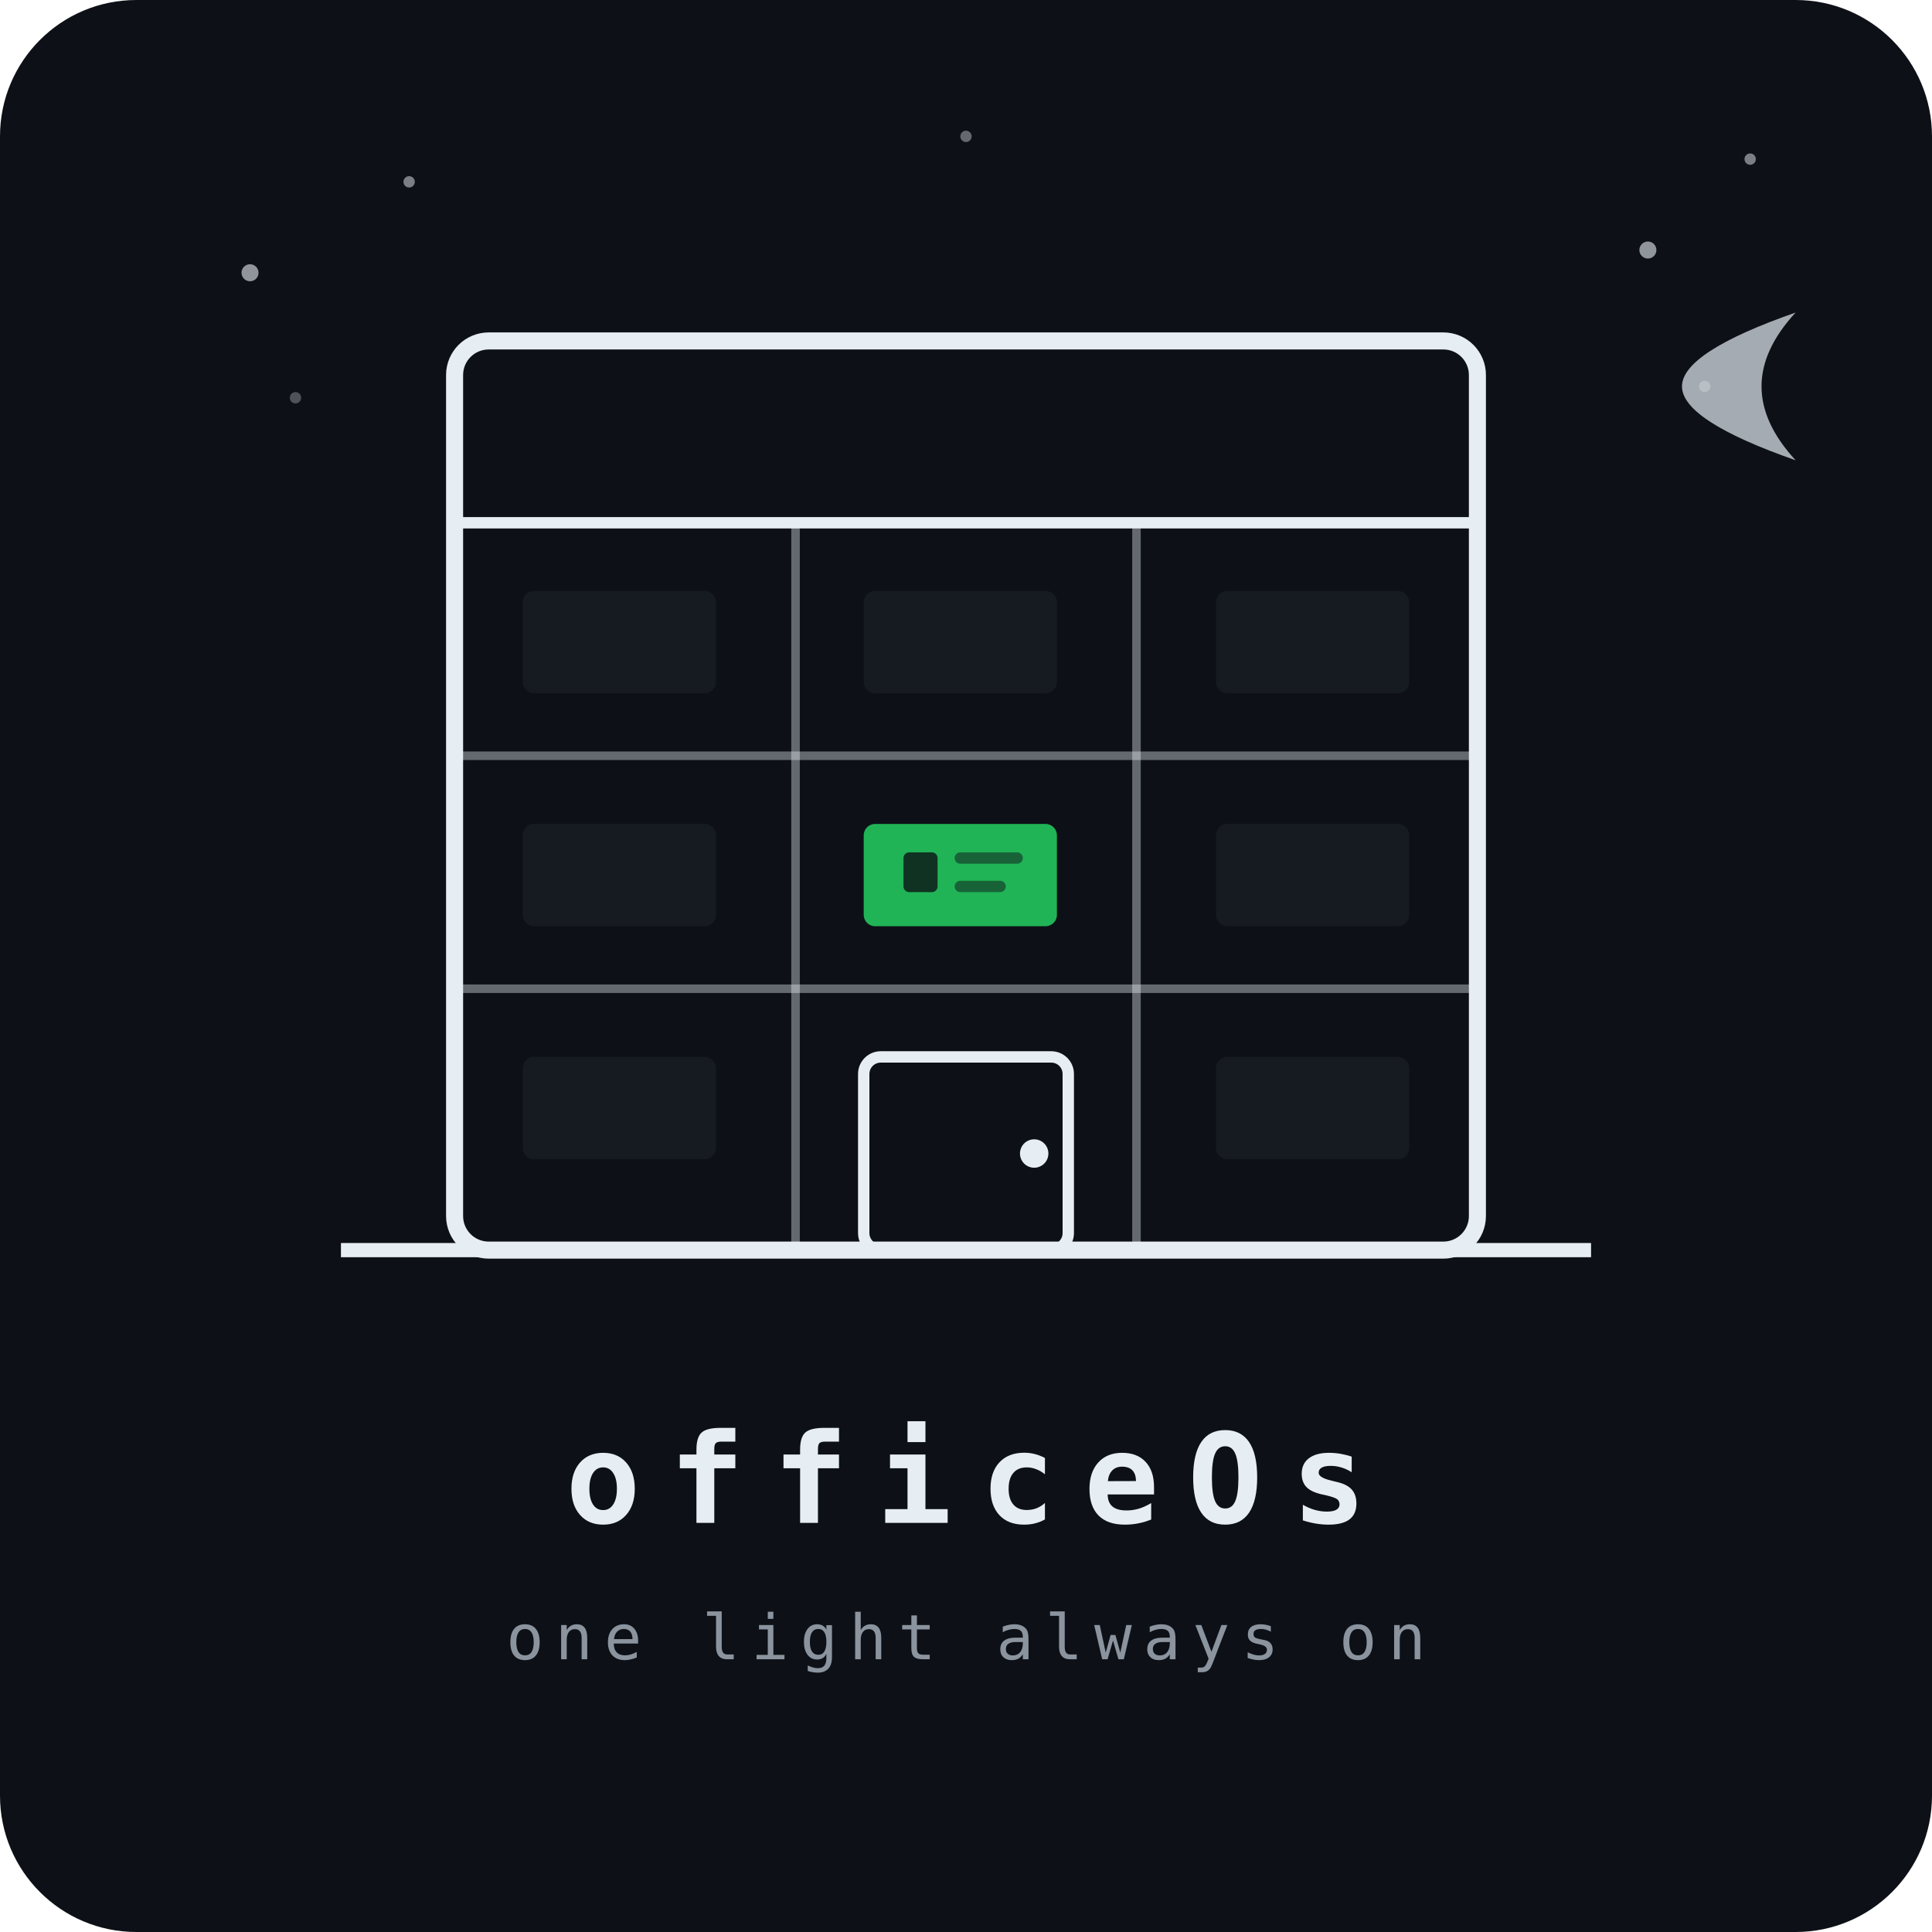
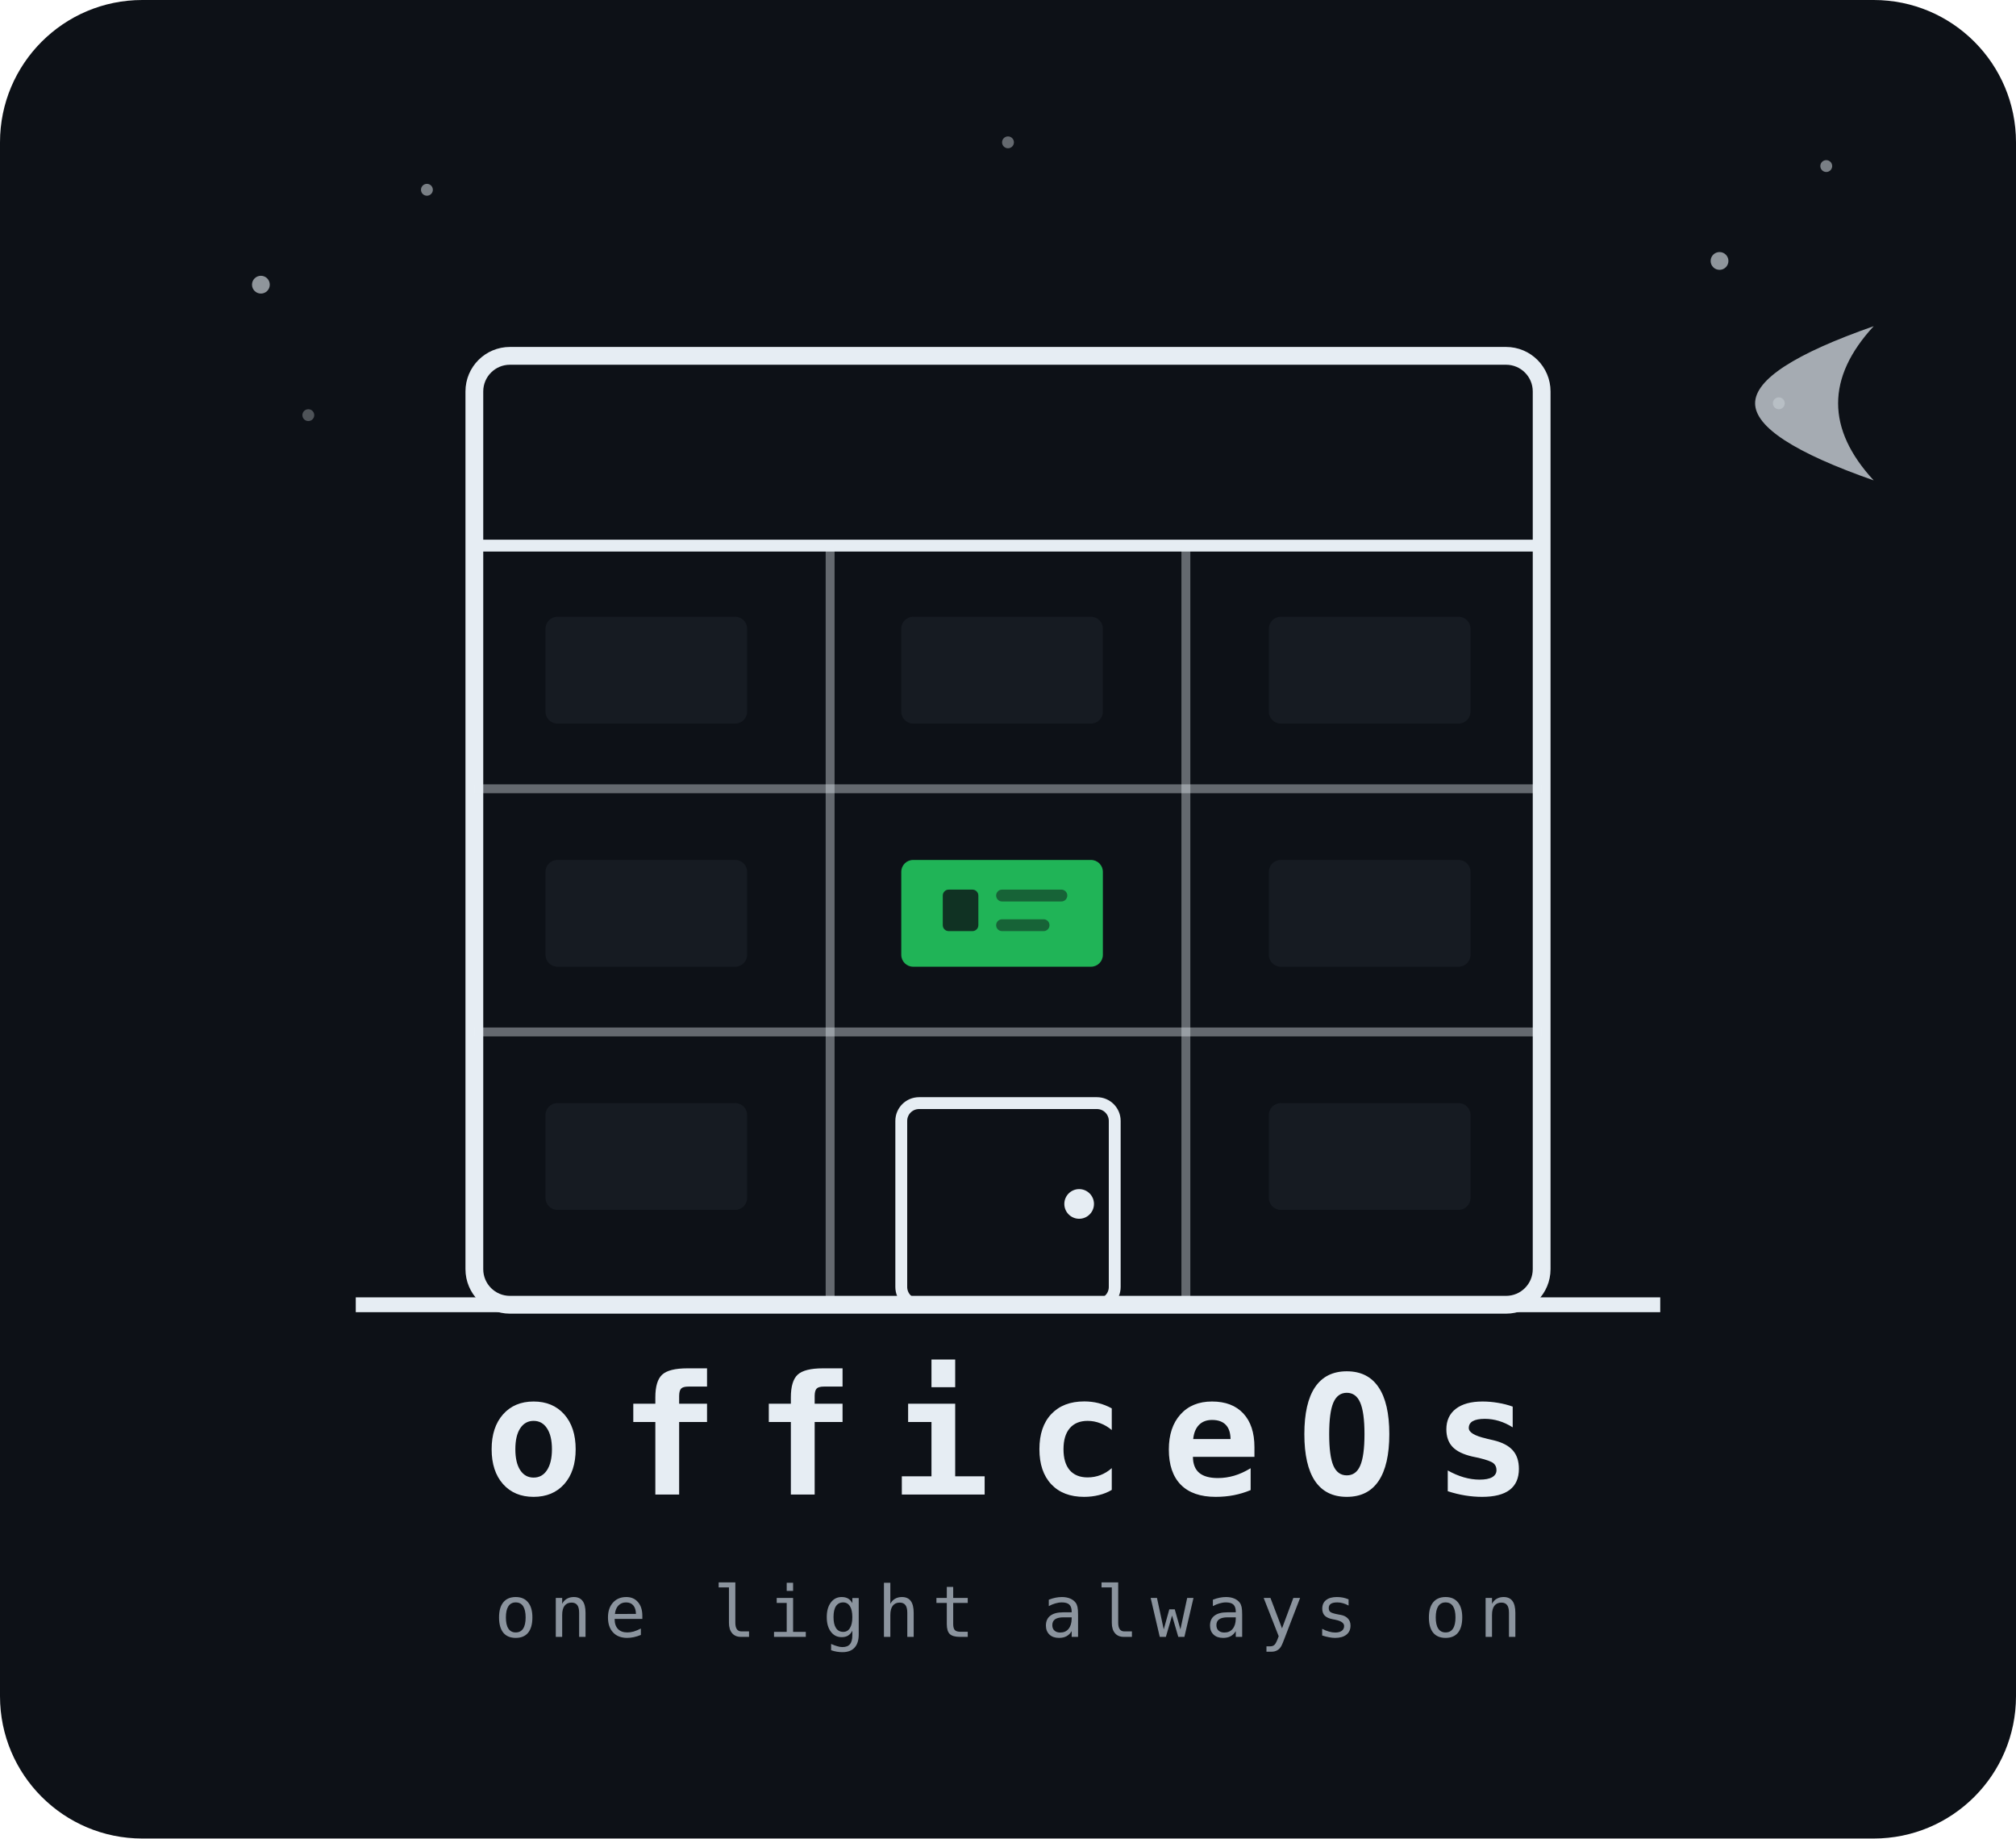
- <svg xmlns="http://www.w3.org/2000/svg" width="340" height="340" viewBox="0 0 340 340">
-   <rect width="340" height="340" rx="24" fill="#0d1117" />
+ <svg xmlns="http://www.w3.org/2000/svg" width="340" height="310" viewBox="0 0 340 310">
+   <rect width="340" height="310" rx="24" fill="#0d1117" />
  <rect x="80" y="60" width="180" height="160" rx="6" fill="none" stroke="#e6edf3" stroke-width="3" />
  <line x1="80" y1="92" x2="260" y2="92" stroke="#e6edf3" stroke-width="2" />
  <line x1="140" y1="92" x2="140" y2="220" stroke="#e6edf3" stroke-width="1.5" opacity="0.4" />
  <line x1="200" y1="92" x2="200" y2="220" stroke="#e6edf3" stroke-width="1.5" opacity="0.4" />
  <line x1="80" y1="133" x2="260" y2="133" stroke="#e6edf3" stroke-width="1.5" opacity="0.4" />
  <line x1="80" y1="174" x2="260" y2="174" stroke="#e6edf3" stroke-width="1.5" opacity="0.4" />
  <rect x="92" y="104" width="34" height="18" rx="2" fill="#161b22" />
  <rect x="152" y="104" width="34" height="18" rx="2" fill="#161b22" />
  <rect x="214" y="104" width="34" height="18" rx="2" fill="#161b22" />
  <rect x="92" y="145" width="34" height="18" rx="2" fill="#161b22" />
  <rect x="214" y="145" width="34" height="18" rx="2" fill="#161b22" />
  <rect x="92" y="186" width="34" height="18" rx="2" fill="#161b22" />
  <rect x="214" y="186" width="34" height="18" rx="2" fill="#161b22" />
  <rect x="152" y="145" width="34" height="18" rx="2" fill="#22c55e" opacity="0.9" />
  <rect x="159" y="150" width="6" height="7" rx="1" fill="#0d1117" opacity="0.8" />
  <rect x="168" y="150" width="12" height="2" rx="1" fill="#0d1117" opacity="0.5" />
  <rect x="168" y="155" width="9" height="2" rx="1" fill="#0d1117" opacity="0.5" />
  <rect x="152" y="186" width="36" height="34" rx="3" fill="none" stroke="#e6edf3" stroke-width="2" />
  <circle cx="182" cy="203" r="2.5" fill="#e6edf3" />
  <line x1="60" y1="220" x2="280" y2="220" stroke="#e6edf3" stroke-width="2.5" />
  <circle cx="44" cy="48" r="1.5" fill="#e6edf3" opacity="0.6" />
  <circle cx="72" cy="32" r="1" fill="#e6edf3" opacity="0.5" />
  <circle cx="290" cy="44" r="1.5" fill="#e6edf3" opacity="0.6" />
  <circle cx="308" cy="28" r="1" fill="#e6edf3" opacity="0.5" />
  <circle cx="170" cy="24" r="1" fill="#e6edf3" opacity="0.4" />
  <circle cx="52" cy="70" r="1" fill="#e6edf3" opacity="0.3" />
  <circle cx="300" cy="68" r="1" fill="#e6edf3" opacity="0.3" />
  <path d="M316 55 Q304 68 316 81 Q296 74 296 68 Q296 62 316 55Z" fill="#e6edf3" opacity="0.7" />
-   <text x="170" y="268" font-family="ui-monospace, SFMono-Regular, monospace" font-size="22" font-weight="700" fill="#e6edf3" text-anchor="middle" letter-spacing="5">officeOs</text>
-   <text x="170" y="292" font-family="ui-monospace, SFMono-Regular, monospace" font-size="11" fill="#8b949e" text-anchor="middle" letter-spacing="2">one light always on</text>
+   <text x="170" y="252" font-family="ui-monospace, SFMono-Regular, monospace" font-size="28" font-weight="700" fill="#e6edf3" text-anchor="middle" letter-spacing="6">officeOs</text>
+   <text x="170" y="276" font-family="ui-monospace, SFMono-Regular, monospace" font-size="12" fill="#8b949e" text-anchor="middle" letter-spacing="2">one light always on</text>
</svg>
